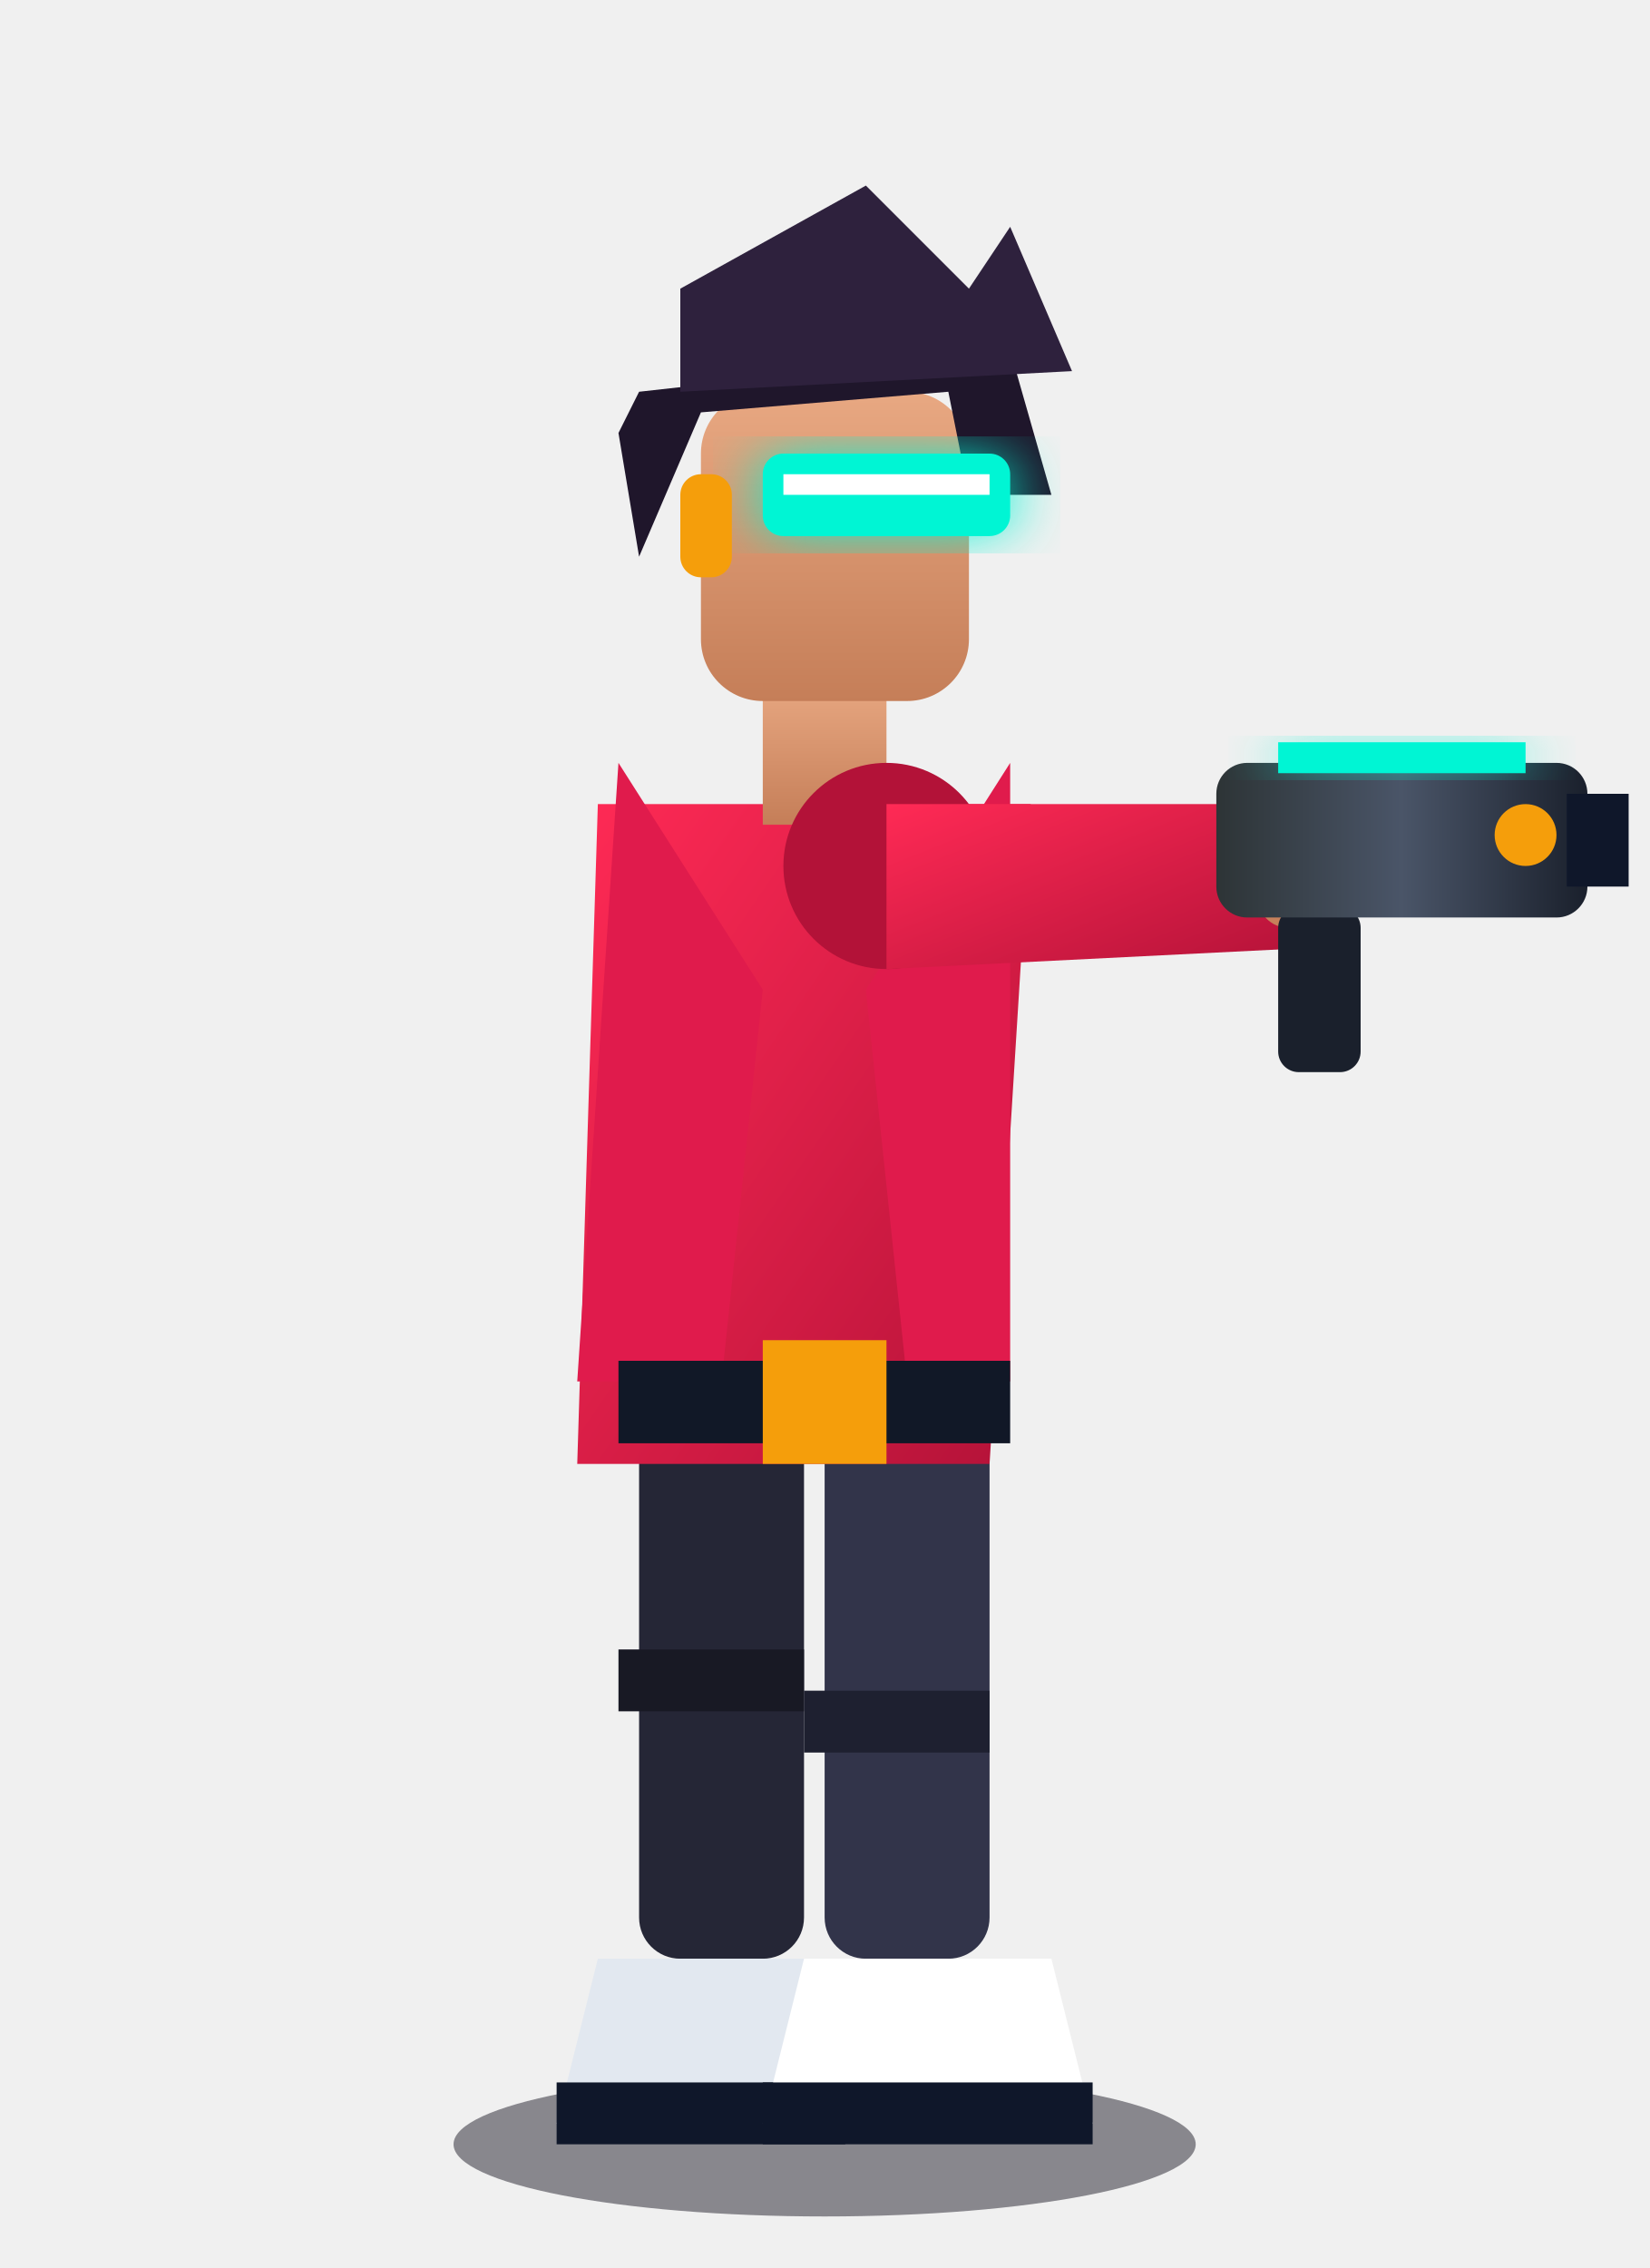
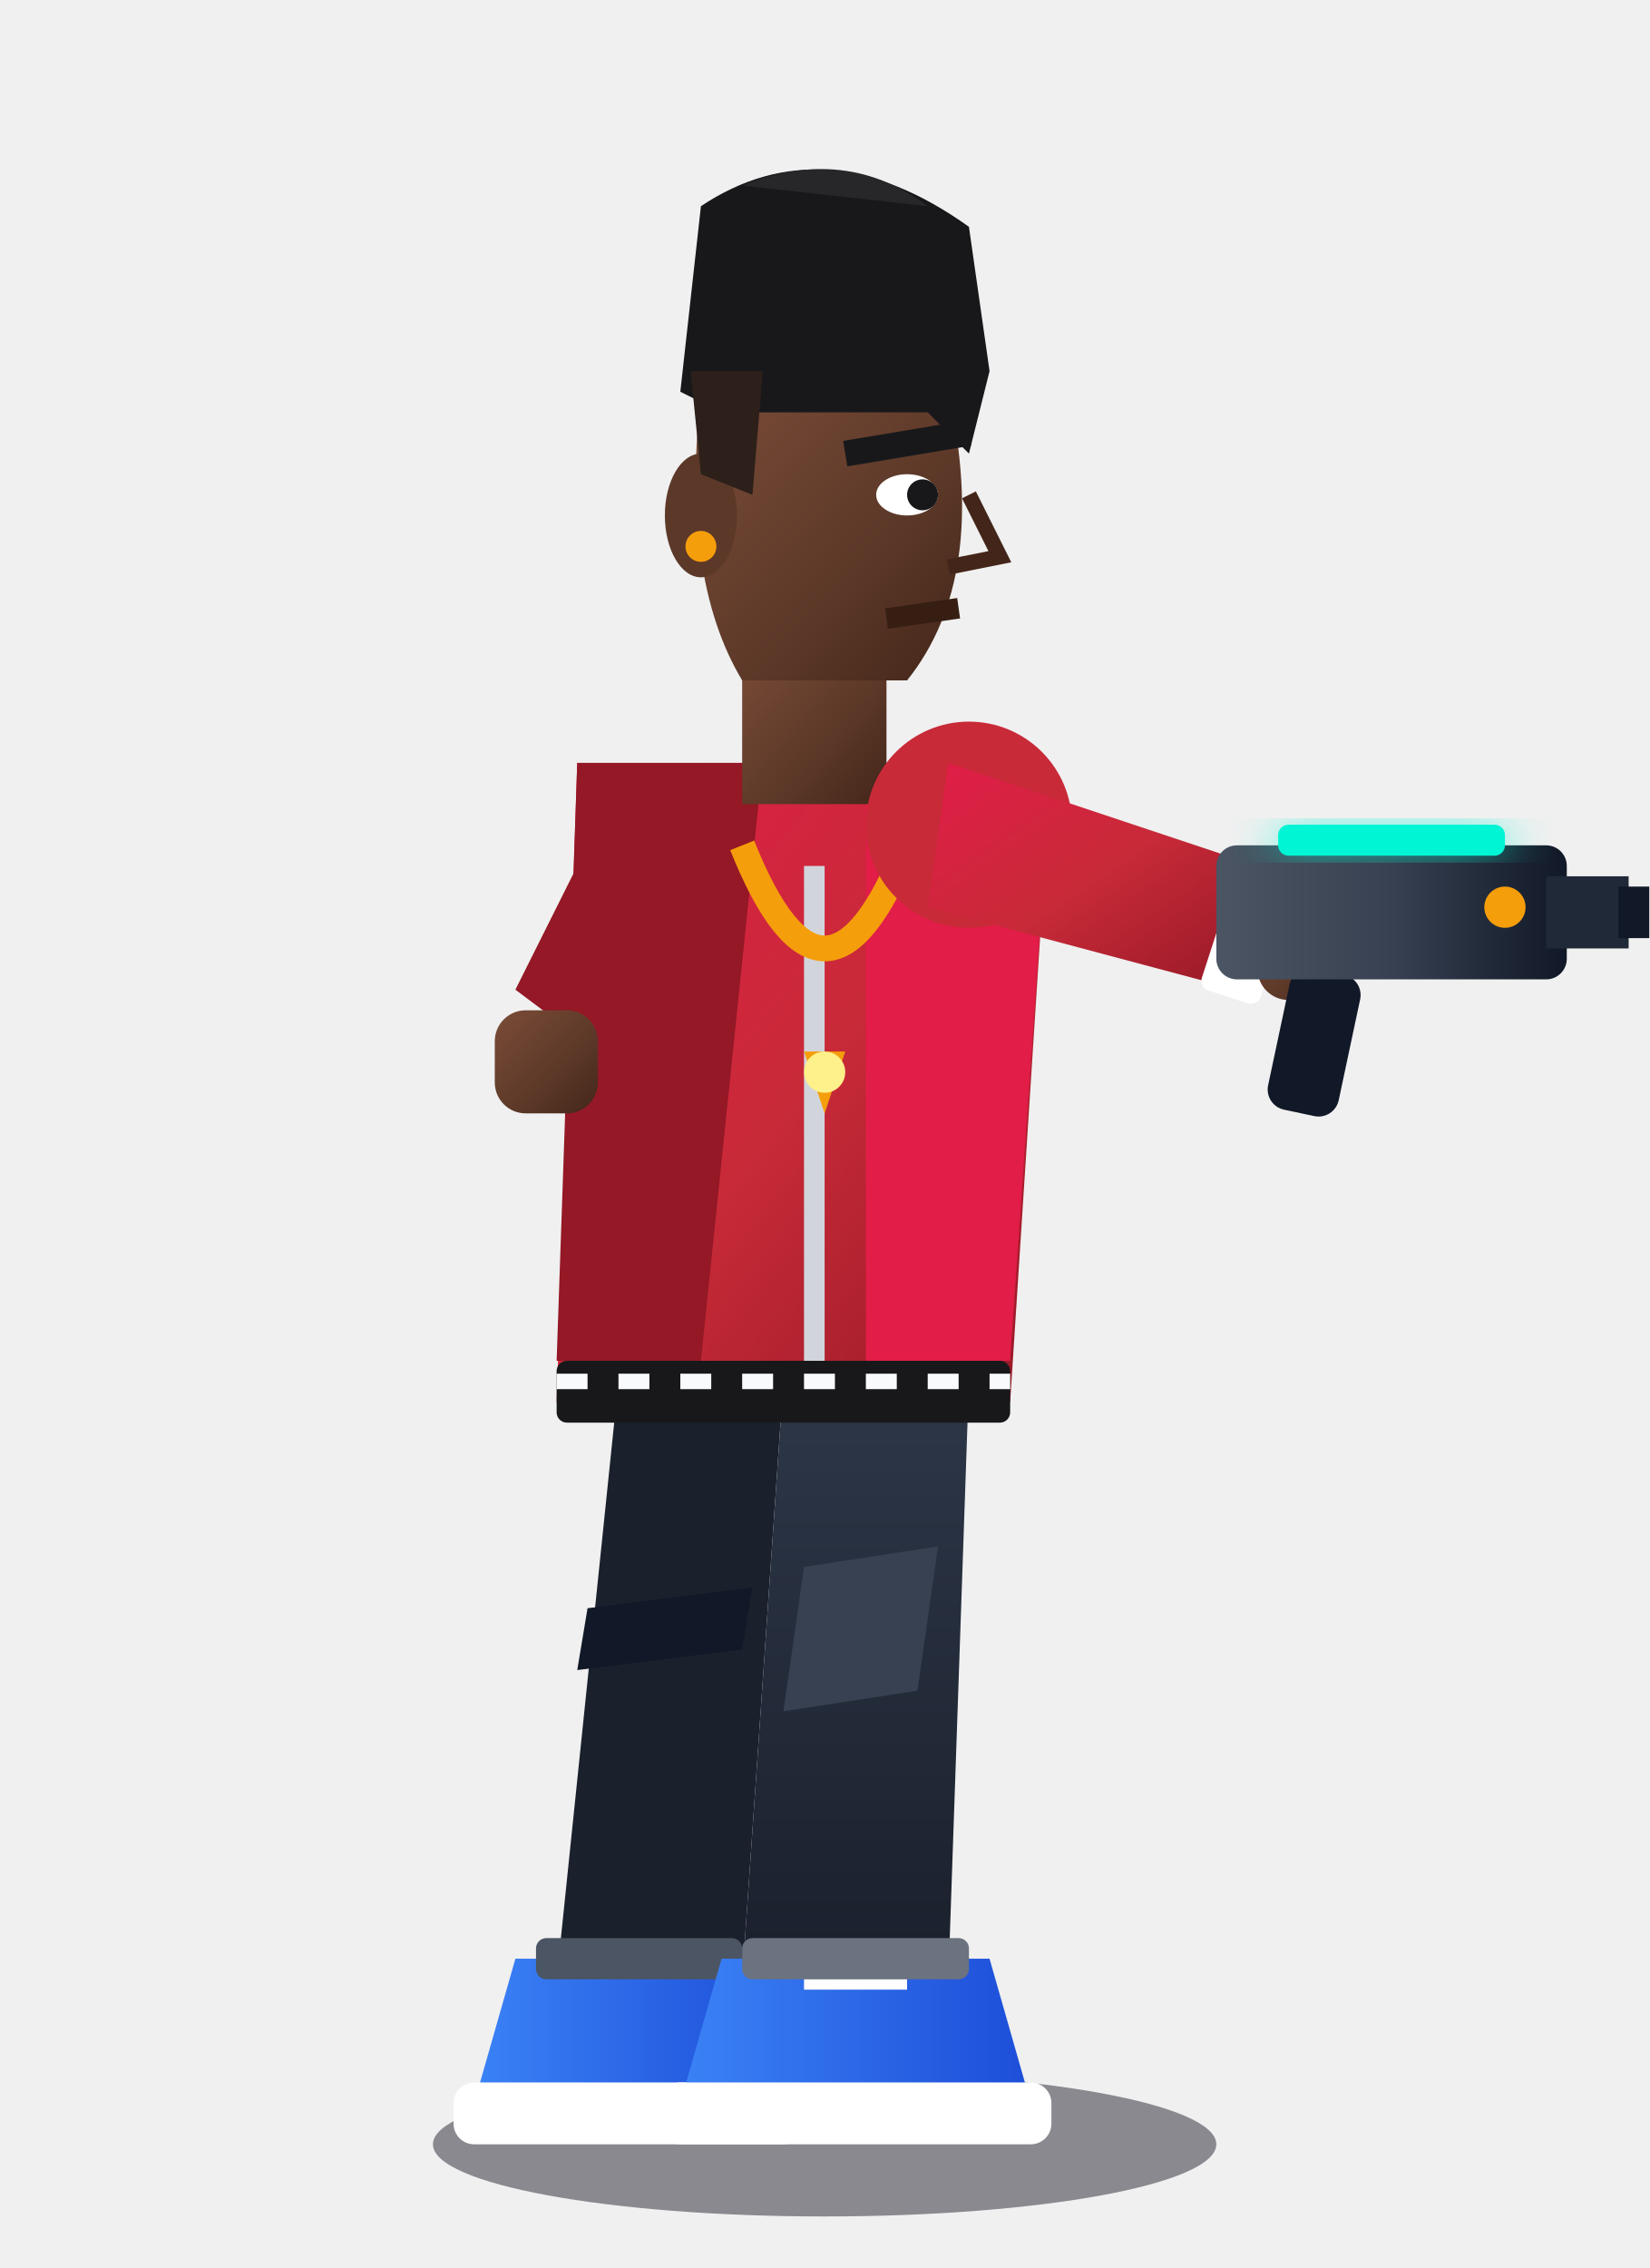
<svg xmlns="http://www.w3.org/2000/svg" viewBox="0 0 160 220" width="160" height="220">
  <defs>
-     <linearGradient id="pCoat" x1="0%" y1="0%" x2="100%" y2="100%">
-       <stop offset="0%" stop-color="#FF2A55" />
-       <stop offset="100%" stop-color="#B31238" />
+     <linearGradient id="pHeroSkin" x1="0%" y1="0%" x2="100%" y2="100%">
+       <stop offset="0%" stop-color="#7B4C38" />
+       <stop offset="60%" stop-color="#5C3828" />
+       <stop offset="100%" stop-color="#432619" />
    </linearGradient>
-     <linearGradient id="pSkin" x1="0%" y1="0%" x2="0%" y2="100%">
-       <stop offset="0%" stop-color="#E8A882" />
-       <stop offset="100%" stop-color="#C57E58" />
+     <linearGradient id="pHeroJacket" x1="0%" y1="0%" x2="100%" y2="100%">
+       <stop offset="0%" stop-color="#E11D48" />
+       <stop offset="50%" stop-color="#C82A38" />
+       <stop offset="100%" stop-color="#941826" />
    </linearGradient>
-     <linearGradient id="pGun" x1="0%" y1="0%" x2="100%" y2="0%">
-       <stop offset="0%" stop-color="#2D3436" />
-       <stop offset="50%" stop-color="#4A5568" />
+     <linearGradient id="pHeroPants" x1="0%" y1="0%" x2="0%" y2="100%">
+       <stop offset="0%" stop-color="#2D3748" />
      <stop offset="100%" stop-color="#1A202C" />
    </linearGradient>
-     <filter id="pGlow" x="-20%" y="-20%" width="140%" height="140%">
-       <feGaussianBlur stdDeviation="3" result="blur" />
+     <linearGradient id="pHeroShoe" x1="0%" y1="0%" x2="100%" y2="0%">
+       <stop offset="0%" stop-color="#3B82F6" />
+       <stop offset="100%" stop-color="#1D4ED8" />
+     </linearGradient>
+     <linearGradient id="pHeroGun" x1="0%" y1="0%" x2="100%" y2="0%">
+       <stop offset="0%" stop-color="#4B5563" />
+       <stop offset="50%" stop-color="#374151" />
+       <stop offset="100%" stop-color="#111827" />
+     </linearGradient>
+     <filter id="pCyanGlow" x="-20%" y="-20%" width="140%" height="140%">
+       <feGaussianBlur stdDeviation="2.5" result="blur" />
      <feMerge>
        <feMergeNode in="blur" />
        <feMergeNode in="SourceGraphic" />
      </feMerge>
    </filter>
  </defs>
-   <ellipse cx="80" cy="208" rx="36" ry="7" fill="rgba(10, 8, 20, 0.45)" />
+   <ellipse cx="80" cy="208" rx="38" ry="7" fill="rgba(15, 12, 28, 0.45)" />
  <g id="p-leg-left">
-     <rect x="62" y="136" width="16" height="54" rx="4" fill="#252636" />
-     <rect x="60" y="160" width="18" height="6" fill="#181924" />
-     <path d="M58 190 L80 190 L82 206 L54 206 Z" fill="#E2E8F0" />
-     <rect x="54" y="202" width="28" height="6" fill="#0F172A" />
+     <path d="M60 134 L76 134 L72 192 L54 192 Z" fill="#1A202C" />
+     <path d="M57 156 L73 154 L72 160 L56 162 Z" fill="#111827" />
+     <path d="M50 190 L74 190 L76 204 L46 204 Z" fill="url(#pHeroShoe)" />
+     <rect x="44" y="202" width="34" height="6" rx="2" fill="#FFFFFF" />
+     <rect x="52" y="188" width="20" height="4" rx="1" fill="#4B5563" />
  </g>
  <g id="p-leg-right">
-     <rect x="80" y="138" width="16" height="52" rx="4" fill="#32344A" />
-     <rect x="78" y="164" width="18" height="6" fill="#1E2030" />
-     <path d="M78 190 L102 190 L106 206 L74 206 Z" fill="#FFFFFF" />
-     <rect x="74" y="202" width="32" height="6" fill="#0F172A" />
+     <path d="M76 134 L94 134 L92 192 L72 192 Z" fill="url(#pHeroPants)" />
+     <path d="M78 152 L91 150 L89 164 L76 166 Z" fill="#374151" />
+     <path d="M70 190 L96 190 L100 204 L66 204 Z" fill="url(#pHeroShoe)" />
+     <rect x="64" y="202" width="38" height="6" rx="2" fill="#FFFFFF" />
+     <line x1="78" y1="192" x2="88" y2="192" stroke="#FFFFFF" stroke-width="2" />
+     <rect x="72" y="188" width="22" height="4" rx="1" fill="#6B7280" />
  </g>
  <g id="p-torso">
-     <rect x="64" y="80" width="32" height="58" rx="3" fill="#12131A" />
-     <rect x="72" y="84" width="16" height="48" fill="#1E293B" />
-     <path d="M58 78 L100 78 L96 142 L56 142 Z" fill="url(#pCoat)" />
-     <path d="M60 74 L74 96 L70 134 L56 134 Z" fill="#E01B4C" />
-     <path d="M98 74 L84 96 L88 134 L98 134 Z" fill="#E01B4C" />
-     <line x1="72" y1="92" x2="72" y2="126" stroke="#4FD1C5" stroke-width="2.5" filter="url(#pGlow)" />
-     <rect x="60" y="132" width="38" height="8" fill="#111827" />
-     <rect x="74" y="130" width="12" height="12" fill="#F59E0B" />
+     <rect x="66" y="78" width="28" height="58" rx="4" fill="#1E3A5F" />
+     <path d="M68 76 Q80 84 92 76 Z" fill="#0F172A" />
+     <path d="M56 74 L102 74 L98 136 L54 136 Z" fill="url(#pHeroJacket)" />
+     <rect x="54" y="132" width="44" height="6" rx="1" fill="#18181B" />
+     <line x1="54" y1="134" x2="98" y2="134" stroke="#F8FAFC" stroke-width="1.5" stroke-dasharray="3,3" />
+     <path d="M56 74 L74 74 L68 132 L54 132 Z" fill="#941826" />
+     <path d="M84 74 L102 74 L98 132 L84 132 Z" fill="#E11D48" />
+     <line x1="79" y1="84" x2="79" y2="132" stroke="#D1D5DB" stroke-width="2" />
+     <path d="M72 82 Q80 102 88 82" stroke="#F59E0B" stroke-width="2.5" fill="none" />
+     <polygon points="78,102 82,102 80,108" fill="#F59E0B" />
+     <circle cx="80" cy="104" r="2" fill="#FEF08A" />
  </g>
  <g id="p-head">
-     <rect x="74" y="66" width="12" height="14" fill="url(#pSkin)" />
-     <rect x="68" y="38" width="26" height="30" rx="6" fill="url(#pSkin)" />
-     <path d="M62 38 L98 34 L102 48 L94 48 L92 38 L68 40 L62 54 L60 42 Z" fill="#1F162B" />
-     <path d="M66 28 L84 18 L94 28 L98 22 L104 36 L66 38 Z" fill="#2E213D" />
-     <rect x="74" y="44" width="24" height="8" rx="2" fill="#00F5D4" filter="url(#pGlow)" />
-     <rect x="76" y="46" width="20" height="2" fill="#FFFFFF" />
-     <rect x="66" y="46" width="5" height="10" rx="2" fill="#F59E0B" />
+     <rect x="72" y="62" width="14" height="16" fill="url(#pHeroSkin)" />
+     <path d="M68 38 L92 38 Q96 56 88 66 L72 66 Q66 56 68 38 Z" fill="url(#pHeroSkin)" />
+     <ellipse cx="68" cy="50" rx="3.5" ry="6" fill="#5C3828" />
+     <circle cx="68" cy="53" r="1.5" fill="#F59E0B" />
+     <path d="M66 38 L68 20 Q80 12 94 22 L96 36 L94 44 L90 40 L70 40 Z" fill="#18181B" />
+     <path d="M72 18 Q82 14 90 20 Z" fill="#27272A" />
+     <path d="M67 36 L74 36 L73 48 L68 46 Z" fill="#2D201A" />
+     <line x1="82" y1="44" x2="94" y2="42" stroke="#18181B" stroke-width="2.5" />
+     <ellipse cx="88" cy="48" rx="3" ry="2" fill="#FFFFFF" />
+     <circle cx="89.5" cy="48" r="1.5" fill="#18181B" />
+     <path d="M94 48 L97 54 L92 55" stroke="#432619" stroke-width="1.5" fill="none" />
+     <line x1="86" y1="60" x2="93" y2="59" stroke="#371E13" stroke-width="2" />
+   </g>
+   <g id="p-arm-back">
+     <path d="M60 76 L50 96 L58 102 L66 84 Z" fill="#941826" />
+     <rect x="48" y="98" width="10" height="10" rx="3" fill="url(#pHeroSkin)" />
  </g>
  <g id="p-arm-gun">
-     <circle cx="86" cy="84" r="10" fill="#B31238" />
-     <path d="M86 78 L124 78 L126 92 L86 94 Z" fill="url(#pCoat)" />
-     <rect x="122" y="78" width="10" height="12" rx="3" fill="url(#pSkin)" />
-     <rect x="124" y="88" width="8" height="16" rx="2" fill="#1A202C" />
-     <rect x="118" y="74" width="36" height="15" rx="3" fill="url(#pGun)" />
-     <rect x="152" y="77" width="6" height="9" fill="#0F172A" />
-     <rect x="124" y="72" width="24" height="3" fill="#00F5D4" filter="url(#pGlow)" />
-     <circle cx="148" cy="81" r="3" fill="#F59E0B" />
+     <circle cx="94" cy="80" r="10" fill="#C82A38" />
+     <path d="M92 74 L122 84 L120 96 L90 88 Z" fill="url(#pHeroJacket)" />
+     <rect x="118" y="85" width="6" height="12" rx="1" fill="#FFFFFF" transform="rotate(18, 121, 91)" />
+     <rect x="122" y="87" width="9" height="10" rx="3" fill="url(#pHeroSkin)" />
+     <rect x="124" y="94" width="7" height="14" rx="2" fill="#111827" transform="rotate(12, 127, 101)" />
+     <rect x="118" y="82" width="34" height="13" rx="2" fill="url(#pHeroGun)" />
+     <rect x="150" y="85" width="8" height="7" fill="#1F2937" />
+     <rect x="157" y="86" width="3" height="5" fill="#111827" />
+     <rect x="124" y="80" width="22" height="3" rx="1" fill="#00F5D4" filter="url(#pCyanGlow)" />
+     <circle cx="146" cy="88" r="2" fill="#F59E0B" />
  </g>
</svg>
